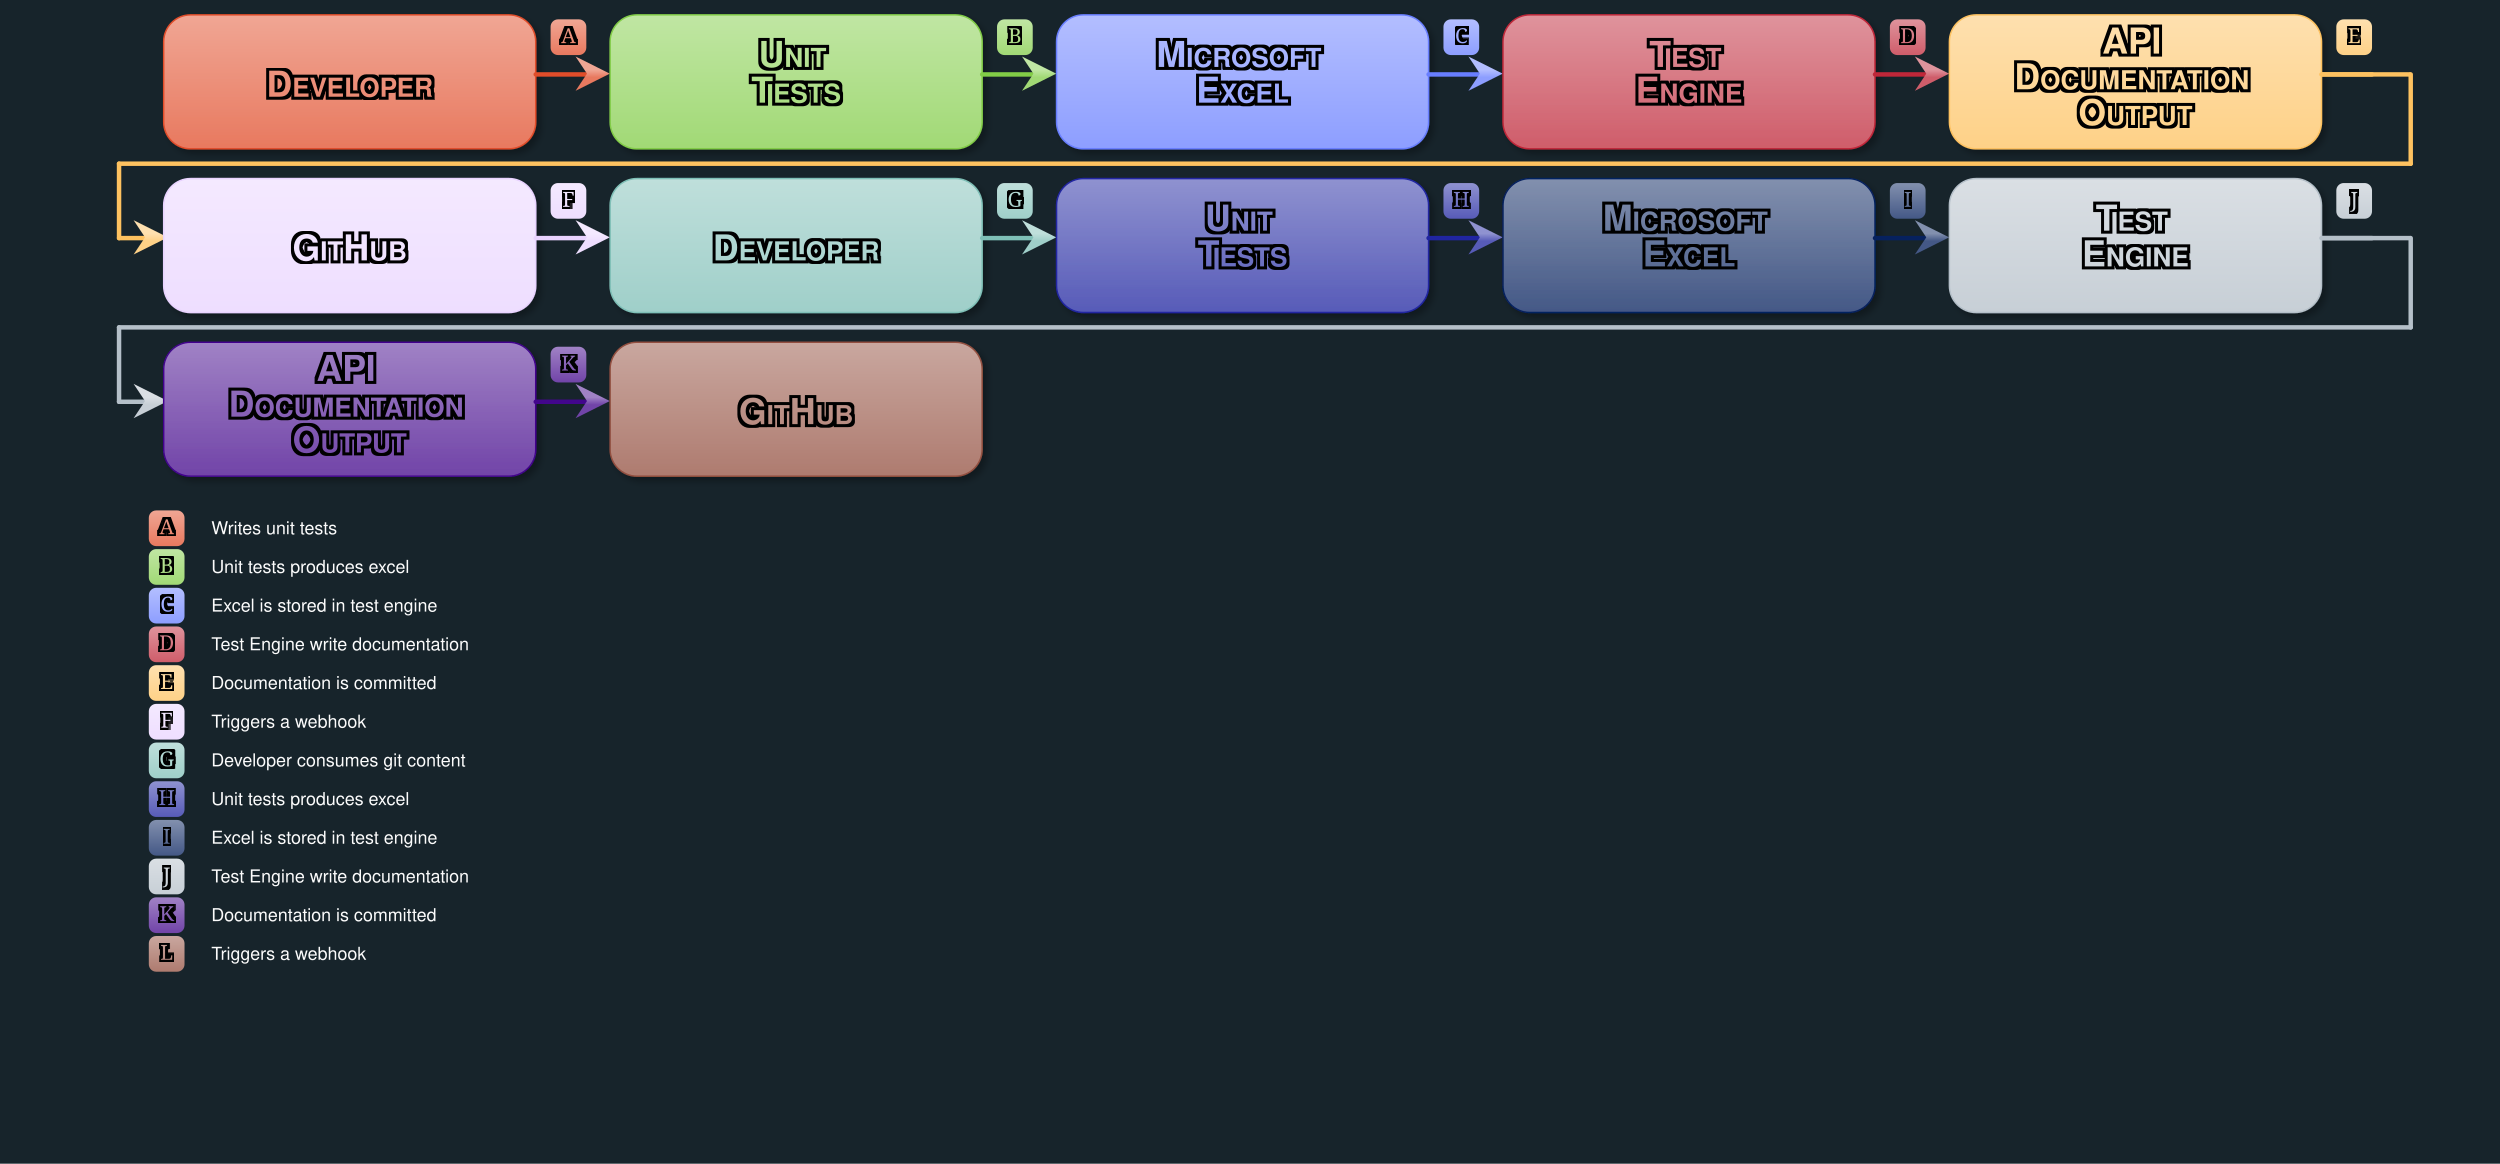
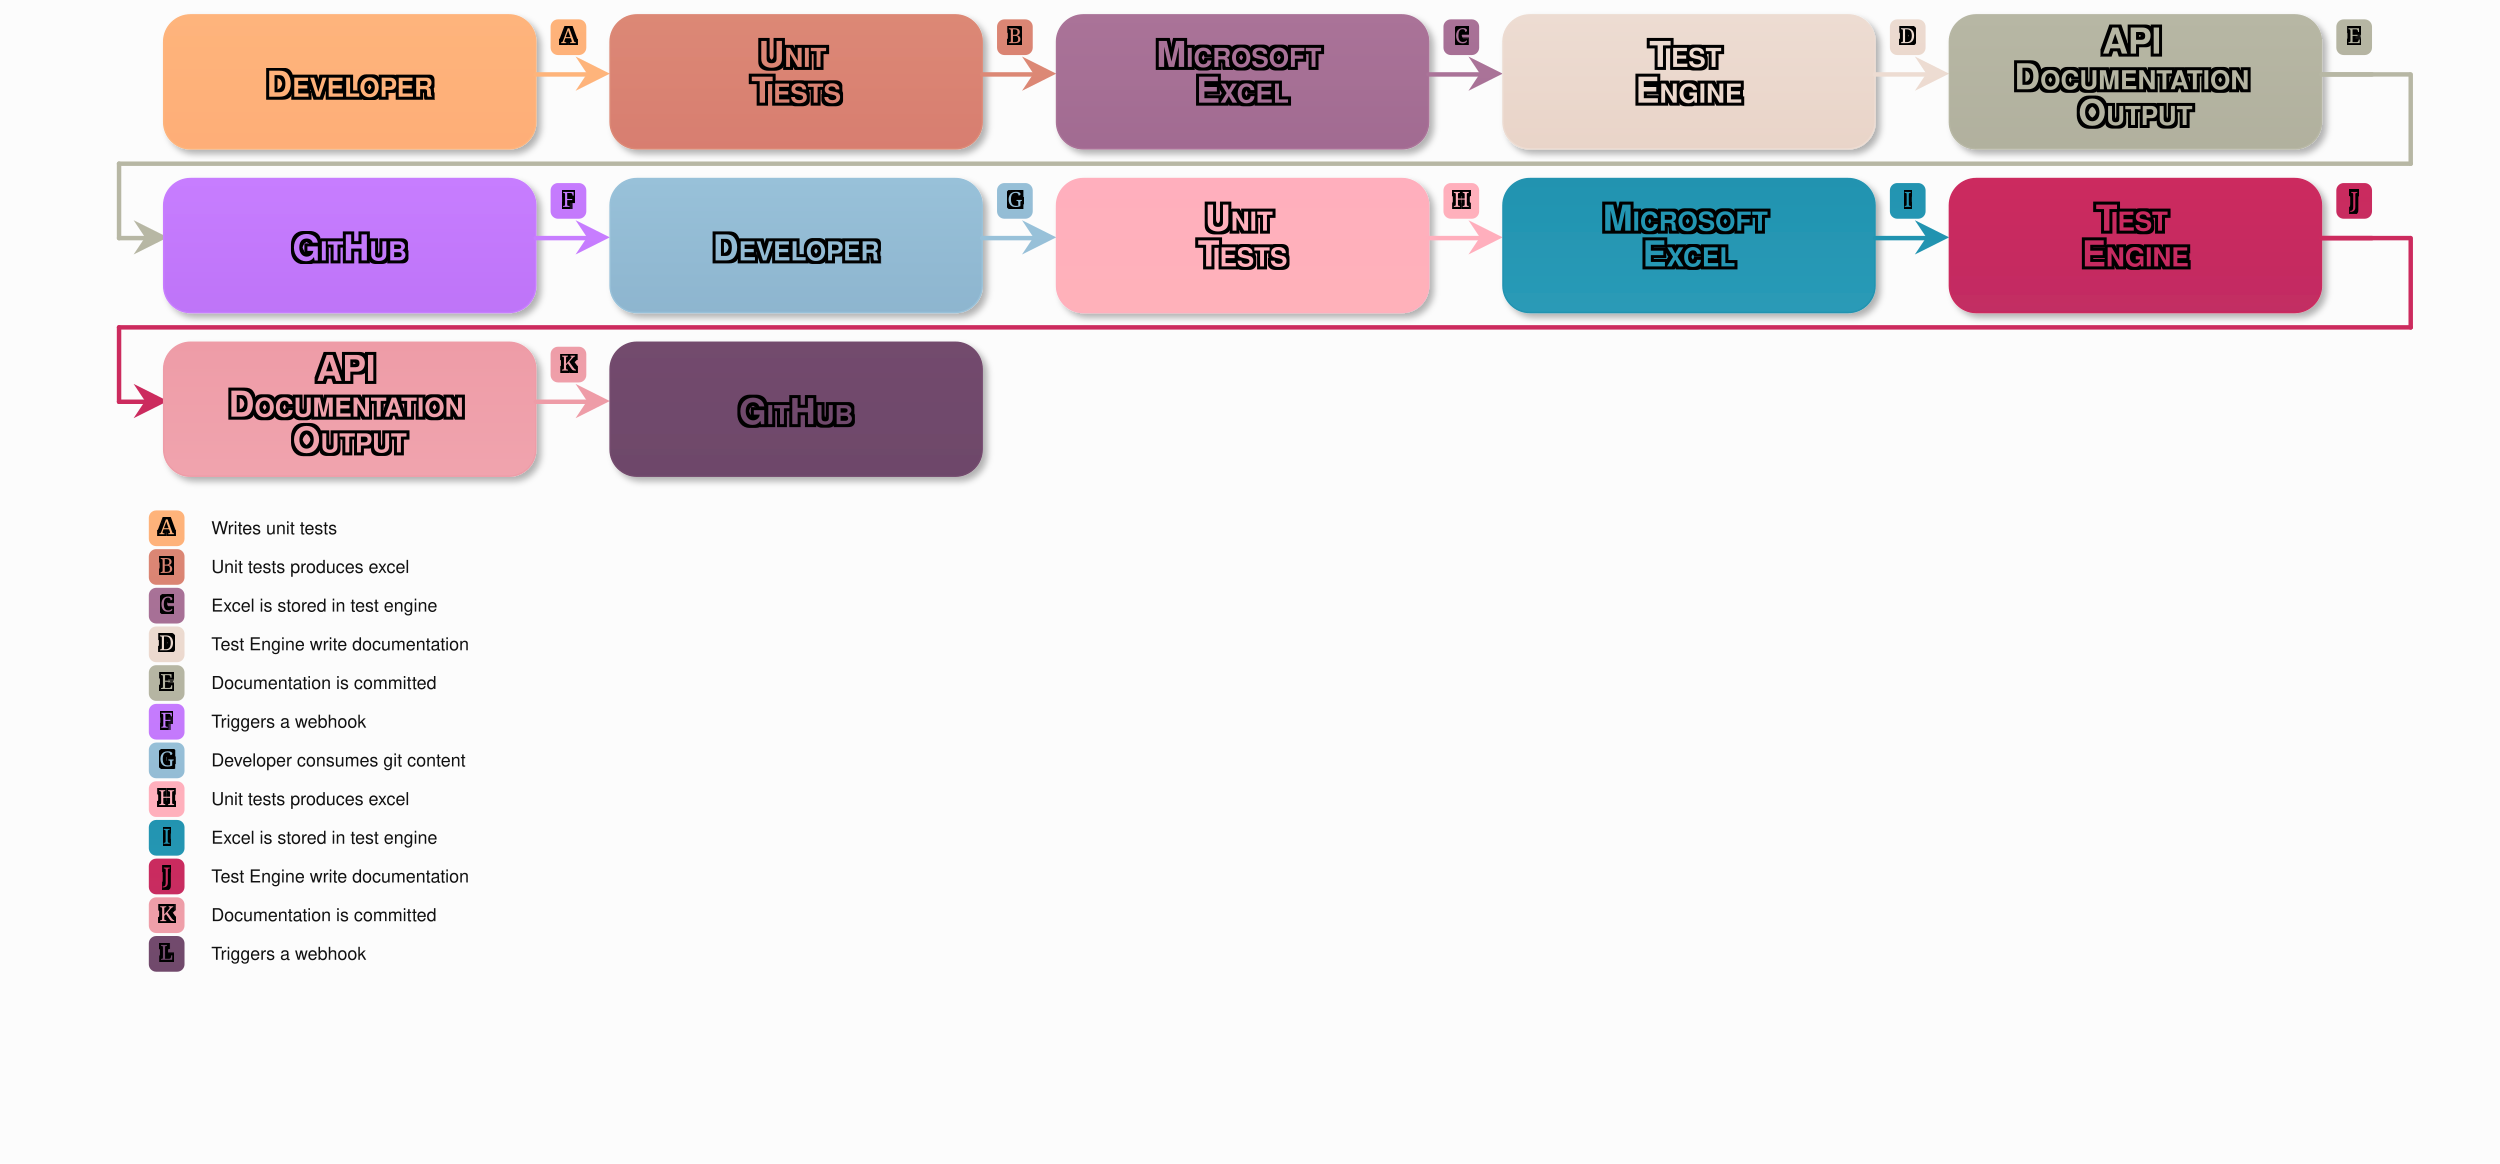
<svg xmlns="http://www.w3.org/2000/svg" xmlns:xlink="http://www.w3.org/1999/xlink" width="1344.0" height="625.6" viewBox="0 0 1680.0 782.0" id="diag">
  <defs>
-     <linearGradient id="grad0" x2="0%" y2="100%">
-       <stop class="stop1" offset="0%" stop-color="#f0a694" />
-       <stop class="stop2" offset="100%" stop-color="#e8795f" />
-     </linearGradient>
-     <linearGradient id="grad1" x2="0%" y2="100%">
-       <stop class="stop1" offset="0%" stop-color="#c0e6a3" />
-       <stop class="stop2" offset="100%" stop-color="#a1d975" />
-     </linearGradient>
-     <linearGradient id="grad2" x2="0%" y2="100%">
-       <stop class="stop1" offset="0%" stop-color="#b3beff" />
-       <stop class="stop2" offset="100%" stop-color="#8d9eff" />
-     </linearGradient>
-     <linearGradient id="grad3" x2="0%" y2="100%">
-       <stop class="stop1" offset="0%" stop-color="#df939c" />
-       <stop class="stop2" offset="100%" stop-color="#cf5d6a" />
-     </linearGradient>
-     <linearGradient id="grad4" x2="0%" y2="100%">
-       <stop class="stop1" offset="0%" stop-color="#fee0af" />
-       <stop class="stop2" offset="100%" stop-color="#fed187" />
-     </linearGradient>
-     <linearGradient id="grad5" x2="0%" y2="100%">
-       <stop class="stop1" offset="0%" stop-color="#f4e9ff" />
-       <stop class="stop2" offset="100%" stop-color="#eedeff" />
-     </linearGradient>
-     <linearGradient id="grad6" x2="0%" y2="100%">
-       <stop class="stop1" offset="0%" stop-color="#bfdfdb" />
-       <stop class="stop2" offset="100%" stop-color="#9fcfc9" />
-     </linearGradient>
-     <linearGradient id="grad7" x2="0%" y2="100%">
-       <stop class="stop1" offset="0%" stop-color="#8f92d0" />
-       <stop class="stop2" offset="100%" stop-color="#575bb8" />
-     </linearGradient>
-     <linearGradient id="grad8" x2="0%" y2="100%">
-       <stop class="stop1" offset="0%" stop-color="#8290ae" />
-       <stop class="stop2" offset="100%" stop-color="#445886" />
-     </linearGradient>
-     <linearGradient id="grad9" x2="0%" y2="100%">
-       <stop class="stop1" offset="0%" stop-color="#dadfe4" />
-       <stop class="stop2" offset="100%" stop-color="#c7cfd6" />
-     </linearGradient>
-     <linearGradient id="grad10" x2="0%" y2="100%">
-       <stop class="stop1" offset="0%" stop-color="#a082c5" />
-       <stop class="stop2" offset="100%" stop-color="#7144a8" />
-     </linearGradient>
-     <linearGradient id="grad11" x2="0%" y2="100%">
-       <stop class="stop1" offset="0%" stop-color="#c9a79f" />
-       <stop class="stop2" offset="100%" stop-color="#ae7b6f" />
-     </linearGradient>
-     <linearGradient id="grad12" x2="0%" y2="100%">
-       <stop class="stop1" offset="0%" stop-color="#93bfbd" />
-       <stop class="stop2" offset="100%" stop-color="#5d9f9c" />
+     <linearGradient id="grad0" x2="0%" y2="100%" gradientUnits="userSpaceOnUse">
+       <stop class="stop1" offset="0%" stop-color="#feb47b" />
+       <stop class="stop3" offset="100%" stop-color="#ff7e5f" />
+     </linearGradient>
+     <linearGradient id="grad1" x2="0%" y2="100%" gradientUnits="userSpaceOnUse">
+       <stop class="stop1" offset="0%" stop-color="#dc8875" />
+       <stop class="stop3" offset="100%" stop-color="#b5304c" />
+     </linearGradient>
+     <linearGradient id="grad2" x2="0%" y2="100%" gradientUnits="userSpaceOnUse">
+       <stop class="stop1" offset="0%" stop-color="#aa7398" />
+       <stop class="stop3" offset="100%" stop-color="#602d5f" />
+     </linearGradient>
+     <linearGradient id="grad3" x2="0%" y2="100%" gradientUnits="userSpaceOnUse">
+       <stop class="stop1" offset="0%" stop-color="#eddcd2" />
+       <stop class="stop3" offset="100%" stop-color="#cb997e" />
+     </linearGradient>
+     <linearGradient id="grad4" x2="0%" y2="100%" gradientUnits="userSpaceOnUse">
+       <stop class="stop1" offset="0%" stop-color="#b7b7a4" />
+       <stop class="stop3" offset="100%" stop-color="#847e70" />
+     </linearGradient>
+     <linearGradient id="grad5" x2="0%" y2="100%" gradientUnits="userSpaceOnUse">
+       <stop class="stop1" offset="0%" stop-color="#c77dff" />
+       <stop class="stop3" offset="100%" stop-color="#7b2cbf" />
+     </linearGradient>
+     <linearGradient id="grad6" x2="0%" y2="100%" gradientUnits="userSpaceOnUse">
+       <stop class="stop1" offset="0%" stop-color="#98c1d9" />
+       <stop class="stop3" offset="100%" stop-color="#3d5a80" />
+     </linearGradient>
+     <linearGradient id="grad7" x2="0%" y2="100%" gradientUnits="userSpaceOnUse">
+       <stop class="stop1" offset="0%" stop-color="#ffafbd" />
+       <stop class="stop3" offset="100%" stop-color="#ffc3a0" />
+     </linearGradient>
+     <linearGradient id="grad8" x2="0%" y2="100%" gradientUnits="userSpaceOnUse">
+       <stop class="stop1" offset="0%" stop-color="#2193b0" />
+       <stop class="stop3" offset="100%" stop-color="#6dd5ed" />
+     </linearGradient>
+     <linearGradient id="grad9" x2="0%" y2="100%" gradientUnits="userSpaceOnUse">
+       <stop class="stop1" offset="0%" stop-color="#cc2b5e" />
+       <stop class="stop3" offset="100%" stop-color="#753a88" />
+     </linearGradient>
+     <linearGradient id="grad10" x2="0%" y2="100%" gradientUnits="userSpaceOnUse">
+       <stop class="stop1" offset="0%" stop-color="#ee9ca7" />
+       <stop class="stop3" offset="100%" stop-color="#ffdde1" />
+     </linearGradient>
+     <linearGradient id="grad11" x2="0%" y2="100%" gradientUnits="userSpaceOnUse">
+       <stop class="stop1" offset="0%" stop-color="#734b6d" />
+       <stop class="stop3" offset="100%" stop-color="#42275a" />
+     </linearGradient>
+     <linearGradient id="grad12" x2="0%" y2="100%" gradientUnits="userSpaceOnUse">
+       <stop class="stop1" offset="0%" stop-color="#bdc3c7" />
+       <stop class="stop3" offset="100%" stop-color="#2c3e50" />
    </linearGradient>
    <filter id="filter">
      <feMorphology in="SourceAlpha" operator="dilate" radius="2" result="OUTLINE" />
      <feComposite operator="out" in="OUTLINE" in2="SourceAlpha" />
    </filter>
    <filter id="poly" x="0" y="0" width="200%" height="200%">
      <feOffset result="offOut" in="SourceGraphic" dx="10" dy="15" />
      <feGaussianBlur result="blurOut" in="offOut" stdDeviation="5" />
      <feBlend in="SourceGraphic" in2="blurOut" mode="normal" />
    </filter>
    <filter id="shadow2">
      <feDropShadow dx="-0.8" dy="-0.8" stdDeviation="0" flood-color="pink" flood-opacity="0.5" />
    </filter>
-     <style>.shadowed {
-             -webkit-filter: drop-shadow(3px 3px 2px rgba(0, 0, 0, .3));
-             filter: drop-shadow(3px 3px 2px rgba(0, 0, 0, .3));
-         }
- 
-         .filtered {
-             filter: url(#filter);
-             fill: black;
-             font-family: 'Ultra', serif;
-             font-size: 100px;
-         }
- 
-         .filtered-small {
-             filter: url(#filter);
-             fill: black;
-             font-family: 'Ultra', serif;
-             font-size: 14px;
-         }
- 
-         .glass:after, .glass:before {
-             content: "";
-             display: block;
-             position: absolute
-         }
- 
-         .glass {
-             overflow: hidden;
-             color: #fff;
-             text-shadow: 0 1px 2px rgba(0, 0, 0, .7);
-             background-image: radial-gradient(circle at center, rgba(0, 167, 225, .25), rgba(0, 110, 149, .5));
-             box-shadow: 0 5px 10px rgba(0, 0, 0, .75), inset 0 0 0 2px rgba(0, 0, 0, .3), inset 0 -6px 6px -3px rgba(0, 129, 174, .2);
-             position: relative
-         }
- 
-         .glass:after {
-             background: rgba(0, 167, 225, .2);
-             z-index: 0;
-             height: 100%;
-             width: 100%;
-             top: 0;
-             left: 0;
-             backdrop-filter: blur(3px) saturate(400%);
-             -webkit-backdrop-filter: blur(3px) saturate(400%)
-         }
- 
-         .glass:before {
-             width: calc(100% - 4px);
-             height: 35px;
-             background-image: linear-gradient(rgba(255, 255, 255, .7), rgba(255, 255, 255, 0));
-             top: 2px;
-             left: 2px;
-             border-radius: 30px 30px 200px 200px;
-             opacity: .7
-         }
- 
-         .glass:hover {
-             text-shadow: 0 1px 2px rgba(0, 0, 0, .9)
-         }
- 
-         .glass:hover:before {
-             opacity: 1
-         }
- 
-         .glass:active {
-             text-shadow: 0 0 2px rgba(0, 0, 0, .9);
-             box-shadow: 0 3px 8px rgba(0, 0, 0, .75), inset 0 0 0 2px rgba(0, 0, 0, .3), inset 0 -6px 6px -3px rgba(0, 129, 174, .2)
-         }
- 
-         .glass:active:before {
-             height: 25px
-         }
- 
-         .boxText {
-             font-size: 24px;
-             font-family: 'Inter var', system-ui, 'Helvetica Neue', Helvetica, Arial, sans-serif;
-             font-variant: small-caps;
-             font-weight: bold;
-         }</style>
+     <style>.shadowed {-webkit-filter: drop-shadow( 3px 3px 2px rgba(0, 0, 0, .3));filter: drop-shadow( 3px 3px 2px rgba(0, 0, 0, .3));}.filtered {filter: url(#filter);fill: black;font-family: 'Ultra', serif;font-size: 100px;}.filtered-small {filter: url(#filter);fill: black;font-family: 'Ultra', serif;font-size: 14px;}.glass:after,.glass:before{content:"";display:block;position:absolute}.glass{overflow:hidden;color:#fff;text-shadow:0 1px 2px rgba(0,0,0,.7);background-image:radial-gradient(circle at center,rgba(0,167,225,.25),rgba(0,110,149,.5));box-shadow:0 5px 10px rgba(0,0,0,.75),inset 0 0 0 2px rgba(0,0,0,.3),inset 0 -6px 6px -3px rgba(0,129,174,.2);position:relative}.glass:after{background:rgba(0,167,225,.2);z-index:0;height:100%;width:100%;top:0;left:0;backdrop-filter:blur(3px) saturate(400%);-webkit-backdrop-filter:blur(3px) saturate(400%)}.glass:before{width:calc(100% - 4px);height:35px;background-image:linear-gradient(rgba(255,255,255,.7),rgba(255,255,255,0));top:2px;left:2px;border-radius:30px 30px 200px 200px;opacity:.7}.glass:hover{text-shadow:0 1px 2px rgba(0,0,0,.9)}.glass:hover:before{opacity:1}.glass:active{text-shadow:0 0 2px rgba(0,0,0,.9);box-shadow:0 3px 8px rgba(0,0,0,.75),inset 0 0 0 2px rgba(0,0,0,.3),inset 0 -6px 6px -3px rgba(0,129,174,.2)}.glass:active:before{height:25px}.boxText {font-size:24px;font-family: 'Inter var', system-ui, 'Helvetica Neue', Helvetica, Arial, sans-serif;font-variant: small-caps;font-weight: bold;}.connector_back {fill: #fcfcfc;}.desc_txt {fill: #111111;}@media (prefers-color-scheme: dark) {.connector_back {fill: #17242b;}.desc_txt {fill: #fcfcfc;}}</style>
    <polygon id="ppoint" points="0,5 1.667,2.5 0,0 5,2.5" stroke-width="7" />
    <rect id="bbox" class="shadowed" width="250" height="90" ry="18" rx="18" />
    <path id="hconnector" d="M260,50.0 h34" stroke-width="3" stroke-linecap="round" stroke-linejoin="round" />
    <path id="vconnector" d="M135,100 v34" stroke-width="3" stroke-linecap="round" stroke-linejoin="round" />
  </defs>
-   <rect width="100%" height="100%" fill="#17242b" />
+   <rect width="100%" height="100%" class="connector_back" />
  <g transform="translate(100,0)">
    <g transform="translate(0,0)">
-       <use xlink:href="#bbox" x="10" y="10" fill="url(#grad0)" stroke="#E14D2A" stroke-width="1" />
+       <use xlink:href="#bbox" x="10" y="10" fill="url(#grad0)" stroke="#feb47b" stroke-width="1" />
      <text x="135" y="65" text-anchor="middle" class="filtered glass boxText">
        <tspan x="135">Developer</tspan>
      </text>
-       <use xlink:href="#hconnector" stroke="#E14D2A" fill="url(#grad0)" />
+       <use xlink:href="#hconnector" stroke="#feb47b" fill="url(#grad0)" />
      <g transform="translate(297,47)">
        <use xlink:href="#ppoint" fill="url(#grad0)" stroke-width="7" stroke="url(#grad0)" />
      </g>
      <rect x="270" y="13" height="24" width="24" fill="url(#grad0)" rx="5" ry="5" />
      <text x="282" y="29" fill="#111111" text-anchor="middle" class="filtered-small glass">A</text>
    </g>
    <g transform="translate(300,0)">
-       <use xlink:href="#bbox" x="10" y="10" fill="url(#grad1)" stroke="#82CD47" stroke-width="1" />
+       <use xlink:href="#bbox" x="10" y="10" fill="url(#grad1)" stroke="#dc8875" stroke-width="1" />
      <text x="135" y="45" text-anchor="middle" class="filtered glass boxText">
        <tspan x="135">Unit</tspan>
        <tspan x="135" dy="24">Tests</tspan>
      </text>
-       <use xlink:href="#hconnector" stroke="#82CD47" fill="url(#grad1)" />
+       <use xlink:href="#hconnector" stroke="#dc8875" fill="url(#grad1)" />
      <g transform="translate(297,47)">
        <use xlink:href="#ppoint" fill="url(#grad1)" stroke-width="7" stroke="url(#grad1)" />
      </g>
      <rect x="270" y="13" height="24" width="24" fill="url(#grad1)" rx="5" ry="5" />
      <text x="282" y="29" fill="#111111" text-anchor="middle" class="filtered-small glass">B</text>
    </g>
    <g transform="translate(600,0)">
-       <use xlink:href="#bbox" x="10" y="10" fill="url(#grad2)" stroke="#687EFF" stroke-width="1" />
+       <use xlink:href="#bbox" x="10" y="10" fill="url(#grad2)" stroke="#aa7398" stroke-width="1" />
      <text x="135" y="45" text-anchor="middle" class="filtered glass boxText">
        <tspan x="135">Microsoft</tspan>
        <tspan x="135" dy="24">Excel</tspan>
      </text>
-       <use xlink:href="#hconnector" stroke="#687EFF" fill="url(#grad2)" />
+       <use xlink:href="#hconnector" stroke="#aa7398" fill="url(#grad2)" />
      <g transform="translate(297,47)">
        <use xlink:href="#ppoint" fill="url(#grad2)" stroke-width="7" stroke="url(#grad2)" />
      </g>
      <rect x="270" y="13" height="24" width="24" fill="url(#grad2)" rx="5" ry="5" />
      <text x="282" y="29" fill="#111111" text-anchor="middle" class="filtered-small glass">C</text>
    </g>
    <g transform="translate(900,0)">
-       <use xlink:href="#bbox" x="10" y="10" fill="url(#grad3)" stroke="#C02739" stroke-width="1" />
+       <use xlink:href="#bbox" x="10" y="10" fill="url(#grad3)" stroke="#eddcd2" stroke-width="1" />
      <text x="135" y="45" text-anchor="middle" class="filtered glass boxText">
        <tspan x="135">Test</tspan>
        <tspan x="135" dy="24">Engine</tspan>
      </text>
-       <use xlink:href="#hconnector" stroke="#C02739" fill="url(#grad3)" />
+       <use xlink:href="#hconnector" stroke="#eddcd2" fill="url(#grad3)" />
      <g transform="translate(297,47)">
        <use xlink:href="#ppoint" fill="url(#grad3)" stroke-width="7" stroke="url(#grad3)" />
      </g>
      <rect x="270" y="13" height="24" width="24" fill="url(#grad3)" rx="5" ry="5" />
      <text x="282" y="29" fill="#111111" text-anchor="middle" class="filtered-small glass">D</text>
    </g>
    <g transform="translate(1200,0)">
-       <use xlink:href="#bbox" x="10" y="10" fill="url(#grad4)" stroke="#FEC260" stroke-width="1" />
+       <use xlink:href="#bbox" x="10" y="10" fill="url(#grad4)" stroke="#b7b7a4" stroke-width="1" />
      <text x="135" y="36" text-anchor="middle" class="filtered glass boxText">
        <tspan x="135">API</tspan>
        <tspan x="135" dy="24">Documentation</tspan>
        <tspan x="135" dy="24">Output</tspan>
      </text>
-       <use xlink:href="#hconnector" stroke="#FEC260" fill="url(#grad4)" />
+       <use xlink:href="#hconnector" stroke="#b7b7a4" fill="url(#grad4)" />
      <rect x="270" y="13" height="24" width="24" fill="url(#grad4)" rx="5" ry="5" />
      <text x="282" y="29" fill="#111111" text-anchor="middle" class="filtered-small glass">E</text>
      <g transform="translate(260,50)">
-         <path d="M0,0 L60,0" fill="#111111" stroke-width="3" stroke="#FEC260" />
-         <line x1="60" x2="60" y1="0" y2="60" stroke-width="3" stroke="#FEC260" stroke-linecap="round" stroke-linejoin="round" />
-         <line x1="60" x2="-1480" y1="60" y2="60" stroke-width="3" stroke="#FEC260" stroke-linecap="round" stroke-linejoin="round" />
-         <line x1="-1480" x2="-1480" y1="110" y2="60" stroke-width="3" stroke="#FEC260" stroke-linecap="round" stroke-linejoin="round" />
-         <line x1="-1480" x2="-1460" y1="110" y2="110" stroke-width="3" stroke="#FEC260" stroke-linecap="round" stroke-linejoin="round" />
+         <path d="M0,0 L60,0" fill="#111111" stroke-width="3" stroke="#b7b7a4" />
+         <line x1="60" x2="60" y1="0" y2="60" stroke-width="3" stroke="#b7b7a4" stroke-linecap="round" stroke-linejoin="round" />
+         <line x1="60" x2="-1480" y1="60" y2="60" stroke-width="3" stroke="#b7b7a4" stroke-linecap="round" stroke-linejoin="round" />
+         <line x1="-1480" x2="-1480" y1="110" y2="60" stroke-width="3" stroke="#b7b7a4" stroke-linecap="round" stroke-linejoin="round" />
+         <line x1="-1480" x2="-1460" y1="110" y2="110" stroke-width="3" stroke="#b7b7a4" stroke-linecap="round" stroke-linejoin="round" />
        <g transform="translate(-1460,107)">
          <use xlink:href="#ppoint" fill="url(#grad4)" stroke-width="7" stroke="url(#grad4)" />
        </g>
      </g>
    </g>
    <g transform="translate(0,110)">
-       <use xlink:href="#bbox" x="10" y="10" fill="url(#grad5)" stroke="#e9d3ff" stroke-width="1" />
+       <use xlink:href="#bbox" x="10" y="10" fill="url(#grad5)" stroke="#c77dff" stroke-width="1" />
      <text x="135" y="65" text-anchor="middle" class="filtered glass boxText">
        <tspan x="135">GitHub</tspan>
      </text>
-       <use xlink:href="#hconnector" stroke="#e9d3ff" fill="url(#grad5)" />
+       <use xlink:href="#hconnector" stroke="#c77dff" fill="url(#grad5)" />
      <g transform="translate(297,47)">
        <use xlink:href="#ppoint" fill="url(#grad5)" stroke-width="7" stroke="url(#grad5)" />
      </g>
      <rect x="270" y="13" height="24" width="24" fill="url(#grad5)" rx="5" ry="5" />
      <text x="282" y="29" fill="#111111" text-anchor="middle" class="filtered-small glass">F</text>
    </g>
    <g transform="translate(300,110)">
-       <use xlink:href="#bbox" x="10" y="10" fill="url(#grad6)" stroke="#7fc0b7" stroke-width="1" />
+       <use xlink:href="#bbox" x="10" y="10" fill="url(#grad6)" stroke="#98c1d9" stroke-width="1" />
      <text x="135" y="65" text-anchor="middle" class="filtered glass boxText">
        <tspan x="135">Developer</tspan>
      </text>
-       <use xlink:href="#hconnector" stroke="#7fc0b7" fill="url(#grad6)" />
+       <use xlink:href="#hconnector" stroke="#98c1d9" fill="url(#grad6)" />
      <g transform="translate(297,47)">
        <use xlink:href="#ppoint" fill="url(#grad6)" stroke-width="7" stroke="url(#grad6)" />
      </g>
      <rect x="270" y="13" height="24" width="24" fill="url(#grad6)" rx="5" ry="5" />
      <text x="282" y="29" fill="#111111" text-anchor="middle" class="filtered-small glass">G</text>
    </g>
    <g transform="translate(600,110)">
-       <use xlink:href="#bbox" x="10" y="10" fill="url(#grad7)" stroke="#2025a1" stroke-width="1" />
+       <use xlink:href="#bbox" x="10" y="10" fill="url(#grad7)" stroke="#ffafbd" stroke-width="1" />
      <text x="135" y="45" text-anchor="middle" class="filtered glass boxText">
        <tspan x="135">Unit</tspan>
        <tspan x="135" dy="24">Tests</tspan>
      </text>
-       <use xlink:href="#hconnector" stroke="#2025a1" fill="url(#grad7)" />
+       <use xlink:href="#hconnector" stroke="#ffafbd" fill="url(#grad7)" />
      <g transform="translate(297,47)">
        <use xlink:href="#ppoint" fill="url(#grad7)" stroke-width="7" stroke="url(#grad7)" />
      </g>
      <rect x="270" y="13" height="24" width="24" fill="url(#grad7)" rx="5" ry="5" />
      <text x="282" y="29" fill="#111111" text-anchor="middle" class="filtered-small glass">H</text>
    </g>
    <g transform="translate(900,110)">
-       <use xlink:href="#bbox" x="10" y="10" fill="url(#grad8)" stroke="#06215e" stroke-width="1" />
+       <use xlink:href="#bbox" x="10" y="10" fill="url(#grad8)" stroke="#2193b0" stroke-width="1" />
      <text x="135" y="45" text-anchor="middle" class="filtered glass boxText">
        <tspan x="135">Microsoft</tspan>
        <tspan x="135" dy="24">Excel</tspan>
      </text>
-       <use xlink:href="#hconnector" stroke="#06215e" fill="url(#grad8)" />
+       <use xlink:href="#hconnector" stroke="#2193b0" fill="url(#grad8)" />
      <g transform="translate(297,47)">
        <use xlink:href="#ppoint" fill="url(#grad8)" stroke-width="7" stroke="url(#grad8)" />
      </g>
      <rect x="270" y="13" height="24" width="24" fill="url(#grad8)" rx="5" ry="5" />
      <text x="282" y="29" fill="#111111" text-anchor="middle" class="filtered-small glass">I</text>
    </g>
    <g transform="translate(1200,110)">
-       <use xlink:href="#bbox" x="10" y="10" fill="url(#grad9)" stroke="#b5c0c9" stroke-width="1" />
+       <use xlink:href="#bbox" x="10" y="10" fill="url(#grad9)" stroke="#cc2b5e" stroke-width="1" />
      <text x="135" y="45" text-anchor="middle" class="filtered glass boxText">
        <tspan x="135">Test</tspan>
        <tspan x="135" dy="24">Engine</tspan>
      </text>
-       <use xlink:href="#hconnector" stroke="#b5c0c9" fill="url(#grad9)" />
+       <use xlink:href="#hconnector" stroke="#cc2b5e" fill="url(#grad9)" />
      <rect x="270" y="13" height="24" width="24" fill="url(#grad9)" rx="5" ry="5" />
      <text x="282" y="29" fill="#111111" text-anchor="middle" class="filtered-small glass">J</text>
      <g transform="translate(260,50)">
-         <path d="M0,0 L60,0" fill="#111111" stroke-width="3" stroke="#b5c0c9" />
-         <line x1="60" x2="60" y1="0" y2="60" stroke-width="3" stroke="#b5c0c9" stroke-linecap="round" stroke-linejoin="round" />
-         <line x1="60" x2="-1480" y1="60" y2="60" stroke-width="3" stroke="#b5c0c9" stroke-linecap="round" stroke-linejoin="round" />
-         <line x1="-1480" x2="-1480" y1="110" y2="60" stroke-width="3" stroke="#b5c0c9" stroke-linecap="round" stroke-linejoin="round" />
-         <line x1="-1480" x2="-1460" y1="110" y2="110" stroke-width="3" stroke="#b5c0c9" stroke-linecap="round" stroke-linejoin="round" />
+         <path d="M0,0 L60,0" fill="#111111" stroke-width="3" stroke="#cc2b5e" />
+         <line x1="60" x2="60" y1="0" y2="60" stroke-width="3" stroke="#cc2b5e" stroke-linecap="round" stroke-linejoin="round" />
+         <line x1="60" x2="-1480" y1="60" y2="60" stroke-width="3" stroke="#cc2b5e" stroke-linecap="round" stroke-linejoin="round" />
+         <line x1="-1480" x2="-1480" y1="110" y2="60" stroke-width="3" stroke="#cc2b5e" stroke-linecap="round" stroke-linejoin="round" />
+         <line x1="-1480" x2="-1460" y1="110" y2="110" stroke-width="3" stroke="#cc2b5e" stroke-linecap="round" stroke-linejoin="round" />
        <g transform="translate(-1460,107)">
          <use xlink:href="#ppoint" fill="url(#grad9)" stroke-width="7" stroke="url(#grad9)" />
        </g>
      </g>
    </g>
    <g transform="translate(0,220)">
-       <use xlink:href="#bbox" x="10" y="10" fill="url(#grad10)" stroke="#42068c" stroke-width="1" />
+       <use xlink:href="#bbox" x="10" y="10" fill="url(#grad10)" stroke="#ee9ca7" stroke-width="1" />
      <text x="135" y="36" text-anchor="middle" class="filtered glass boxText">
        <tspan x="135">API</tspan>
        <tspan x="135" dy="24">Documentation</tspan>
        <tspan x="135" dy="24">Output</tspan>
      </text>
-       <use xlink:href="#hconnector" stroke="#42068c" fill="url(#grad10)" />
+       <use xlink:href="#hconnector" stroke="#ee9ca7" fill="url(#grad10)" />
      <g transform="translate(297,47)">
        <use xlink:href="#ppoint" fill="url(#grad10)" stroke-width="7" stroke="url(#grad10)" />
      </g>
      <rect x="270" y="13" height="24" width="24" fill="url(#grad10)" rx="5" ry="5" />
      <text x="282" y="29" fill="#111111" text-anchor="middle" class="filtered-small glass">K</text>
    </g>
    <g transform="translate(300,220)">
-       <use xlink:href="#bbox" x="10" y="10" fill="url(#grad11)" stroke="#935040" stroke-width="1" />
+       <use xlink:href="#bbox" x="10" y="10" fill="url(#grad11)" stroke="#734b6d" stroke-width="1" />
      <text x="135" y="65" text-anchor="middle" class="filtered glass boxText">
        <tspan x="135">GitHub</tspan>
      </text>
    </g>
  </g>
  <g transform="translate(100,330.0)">
    <g transform="translate(0,0)">
      <rect x="0" y="13" height="24" width="24" fill="url(#grad0)" rx="5" ry="5" />
      <text x="12" y="29" fill="#111111" text-anchor="middle" class="filtered-small glass">A</text>
-       <text x="42" y="29" fill="#fcfcfc" text-anchor="start" style="font-family: 'Inter var', system-ui, 'Helvetica Neue', Helvetica, Arial, sans-serif;">Writes
-                 unit tests
-             </text>
+       <text x="42" y="29" text-anchor="start" style="font-family: 'Inter var', system-ui, 'Helvetica Neue', Helvetica, Arial, sans-serif;" class="desc_txt">Writes unit tests</text>
    </g>
    <g transform="translate(0,26)">
      <rect x="0" y="13" height="24" width="24" fill="url(#grad1)" rx="5" ry="5" />
      <text x="12" y="29" fill="#111111" text-anchor="middle" class="filtered-small glass">B</text>
-       <text x="42" y="29" fill="#fcfcfc" text-anchor="start" style="font-family: 'Inter var', system-ui, 'Helvetica Neue', Helvetica, Arial, sans-serif;">Unit
-                 tests produces excel
-             </text>
+       <text x="42" y="29" text-anchor="start" style="font-family: 'Inter var', system-ui, 'Helvetica Neue', Helvetica, Arial, sans-serif;" class="desc_txt">Unit tests produces excel</text>
    </g>
    <g transform="translate(0,52)">
      <rect x="0" y="13" height="24" width="24" fill="url(#grad2)" rx="5" ry="5" />
      <text x="12" y="29" fill="#111111" text-anchor="middle" class="filtered-small glass">C</text>
-       <text x="42" y="29" fill="#fcfcfc" text-anchor="start" style="font-family: 'Inter var', system-ui, 'Helvetica Neue', Helvetica, Arial, sans-serif;">Excel is
-                 stored in test engine
-             </text>
+       <text x="42" y="29" text-anchor="start" style="font-family: 'Inter var', system-ui, 'Helvetica Neue', Helvetica, Arial, sans-serif;" class="desc_txt">Excel is stored in test engine</text>
    </g>
    <g transform="translate(0,78)">
      <rect x="0" y="13" height="24" width="24" fill="url(#grad3)" rx="5" ry="5" />
      <text x="12" y="29" fill="#111111" text-anchor="middle" class="filtered-small glass">D</text>
-       <text x="42" y="29" fill="#fcfcfc" text-anchor="start" style="font-family: 'Inter var', system-ui, 'Helvetica Neue', Helvetica, Arial, sans-serif;">Test
-                 Engine write documentation
-             </text>
+       <text x="42" y="29" text-anchor="start" style="font-family: 'Inter var', system-ui, 'Helvetica Neue', Helvetica, Arial, sans-serif;" class="desc_txt">Test Engine write documentation</text>
    </g>
    <g transform="translate(0,104)">
      <rect x="0" y="13" height="24" width="24" fill="url(#grad4)" rx="5" ry="5" />
      <text x="12" y="29" fill="#111111" text-anchor="middle" class="filtered-small glass">E</text>
-       <text x="42" y="29" fill="#fcfcfc" text-anchor="start" style="font-family: 'Inter var', system-ui, 'Helvetica Neue', Helvetica, Arial, sans-serif;">
-                 Documentation is committed
-             </text>
+       <text x="42" y="29" text-anchor="start" style="font-family: 'Inter var', system-ui, 'Helvetica Neue', Helvetica, Arial, sans-serif;" class="desc_txt">Documentation is committed</text>
    </g>
    <g transform="translate(0,130)">
      <rect x="0" y="13" height="24" width="24" fill="url(#grad5)" rx="5" ry="5" />
      <text x="12" y="29" fill="#111111" text-anchor="middle" class="filtered-small glass">F</text>
-       <text x="42" y="29" fill="#fcfcfc" text-anchor="start" style="font-family: 'Inter var', system-ui, 'Helvetica Neue', Helvetica, Arial, sans-serif;">Triggers
-                 a webhook
-             </text>
+       <text x="42" y="29" text-anchor="start" style="font-family: 'Inter var', system-ui, 'Helvetica Neue', Helvetica, Arial, sans-serif;" class="desc_txt">Triggers a webhook</text>
    </g>
    <g transform="translate(0,156)">
      <rect x="0" y="13" height="24" width="24" fill="url(#grad6)" rx="5" ry="5" />
      <text x="12" y="29" fill="#111111" text-anchor="middle" class="filtered-small glass">G</text>
-       <text x="42" y="29" fill="#fcfcfc" text-anchor="start" style="font-family: 'Inter var', system-ui, 'Helvetica Neue', Helvetica, Arial, sans-serif;">Developer
-                 consumes git content
-             </text>
+       <text x="42" y="29" text-anchor="start" style="font-family: 'Inter var', system-ui, 'Helvetica Neue', Helvetica, Arial, sans-serif;" class="desc_txt">Developer consumes git content</text>
    </g>
    <g transform="translate(0,182)">
      <rect x="0" y="13" height="24" width="24" fill="url(#grad7)" rx="5" ry="5" />
      <text x="12" y="29" fill="#111111" text-anchor="middle" class="filtered-small glass">H</text>
-       <text x="42" y="29" fill="#fcfcfc" text-anchor="start" style="font-family: 'Inter var', system-ui, 'Helvetica Neue', Helvetica, Arial, sans-serif;">Unit
-                 tests produces excel
-             </text>
+       <text x="42" y="29" text-anchor="start" style="font-family: 'Inter var', system-ui, 'Helvetica Neue', Helvetica, Arial, sans-serif;" class="desc_txt">Unit tests produces excel</text>
    </g>
    <g transform="translate(0,208)">
      <rect x="0" y="13" height="24" width="24" fill="url(#grad8)" rx="5" ry="5" />
      <text x="12" y="29" fill="#111111" text-anchor="middle" class="filtered-small glass">I</text>
-       <text x="42" y="29" fill="#fcfcfc" text-anchor="start" style="font-family: 'Inter var', system-ui, 'Helvetica Neue', Helvetica, Arial, sans-serif;">Excel is
-                 stored in test engine
-             </text>
+       <text x="42" y="29" text-anchor="start" style="font-family: 'Inter var', system-ui, 'Helvetica Neue', Helvetica, Arial, sans-serif;" class="desc_txt">Excel is stored in test engine</text>
    </g>
    <g transform="translate(0,234)">
      <rect x="0" y="13" height="24" width="24" fill="url(#grad9)" rx="5" ry="5" />
      <text x="12" y="29" fill="#111111" text-anchor="middle" class="filtered-small glass">J</text>
-       <text x="42" y="29" fill="#fcfcfc" text-anchor="start" style="font-family: 'Inter var', system-ui, 'Helvetica Neue', Helvetica, Arial, sans-serif;">Test
-                 Engine write documentation
-             </text>
+       <text x="42" y="29" text-anchor="start" style="font-family: 'Inter var', system-ui, 'Helvetica Neue', Helvetica, Arial, sans-serif;" class="desc_txt">Test Engine write documentation</text>
    </g>
    <g transform="translate(0,260)">
      <rect x="0" y="13" height="24" width="24" fill="url(#grad10)" rx="5" ry="5" />
      <text x="12" y="29" fill="#111111" text-anchor="middle" class="filtered-small glass">K</text>
-       <text x="42" y="29" fill="#fcfcfc" text-anchor="start" style="font-family: 'Inter var', system-ui, 'Helvetica Neue', Helvetica, Arial, sans-serif;">
-                 Documentation is committed
-             </text>
+       <text x="42" y="29" text-anchor="start" style="font-family: 'Inter var', system-ui, 'Helvetica Neue', Helvetica, Arial, sans-serif;" class="desc_txt">Documentation is committed</text>
    </g>
    <g transform="translate(0,286)">
      <rect x="0" y="13" height="24" width="24" fill="url(#grad11)" rx="5" ry="5" />
      <text x="12" y="29" fill="#111111" text-anchor="middle" class="filtered-small glass">L</text>
-       <text x="42" y="29" fill="#fcfcfc" text-anchor="start" style="font-family: 'Inter var', system-ui, 'Helvetica Neue', Helvetica, Arial, sans-serif;">Triggers
-                 a webhook
-             </text>
+       <text x="42" y="29" text-anchor="start" style="font-family: 'Inter var', system-ui, 'Helvetica Neue', Helvetica, Arial, sans-serif;" class="desc_txt">Triggers a webhook</text>
    </g>
  </g>
</svg>
